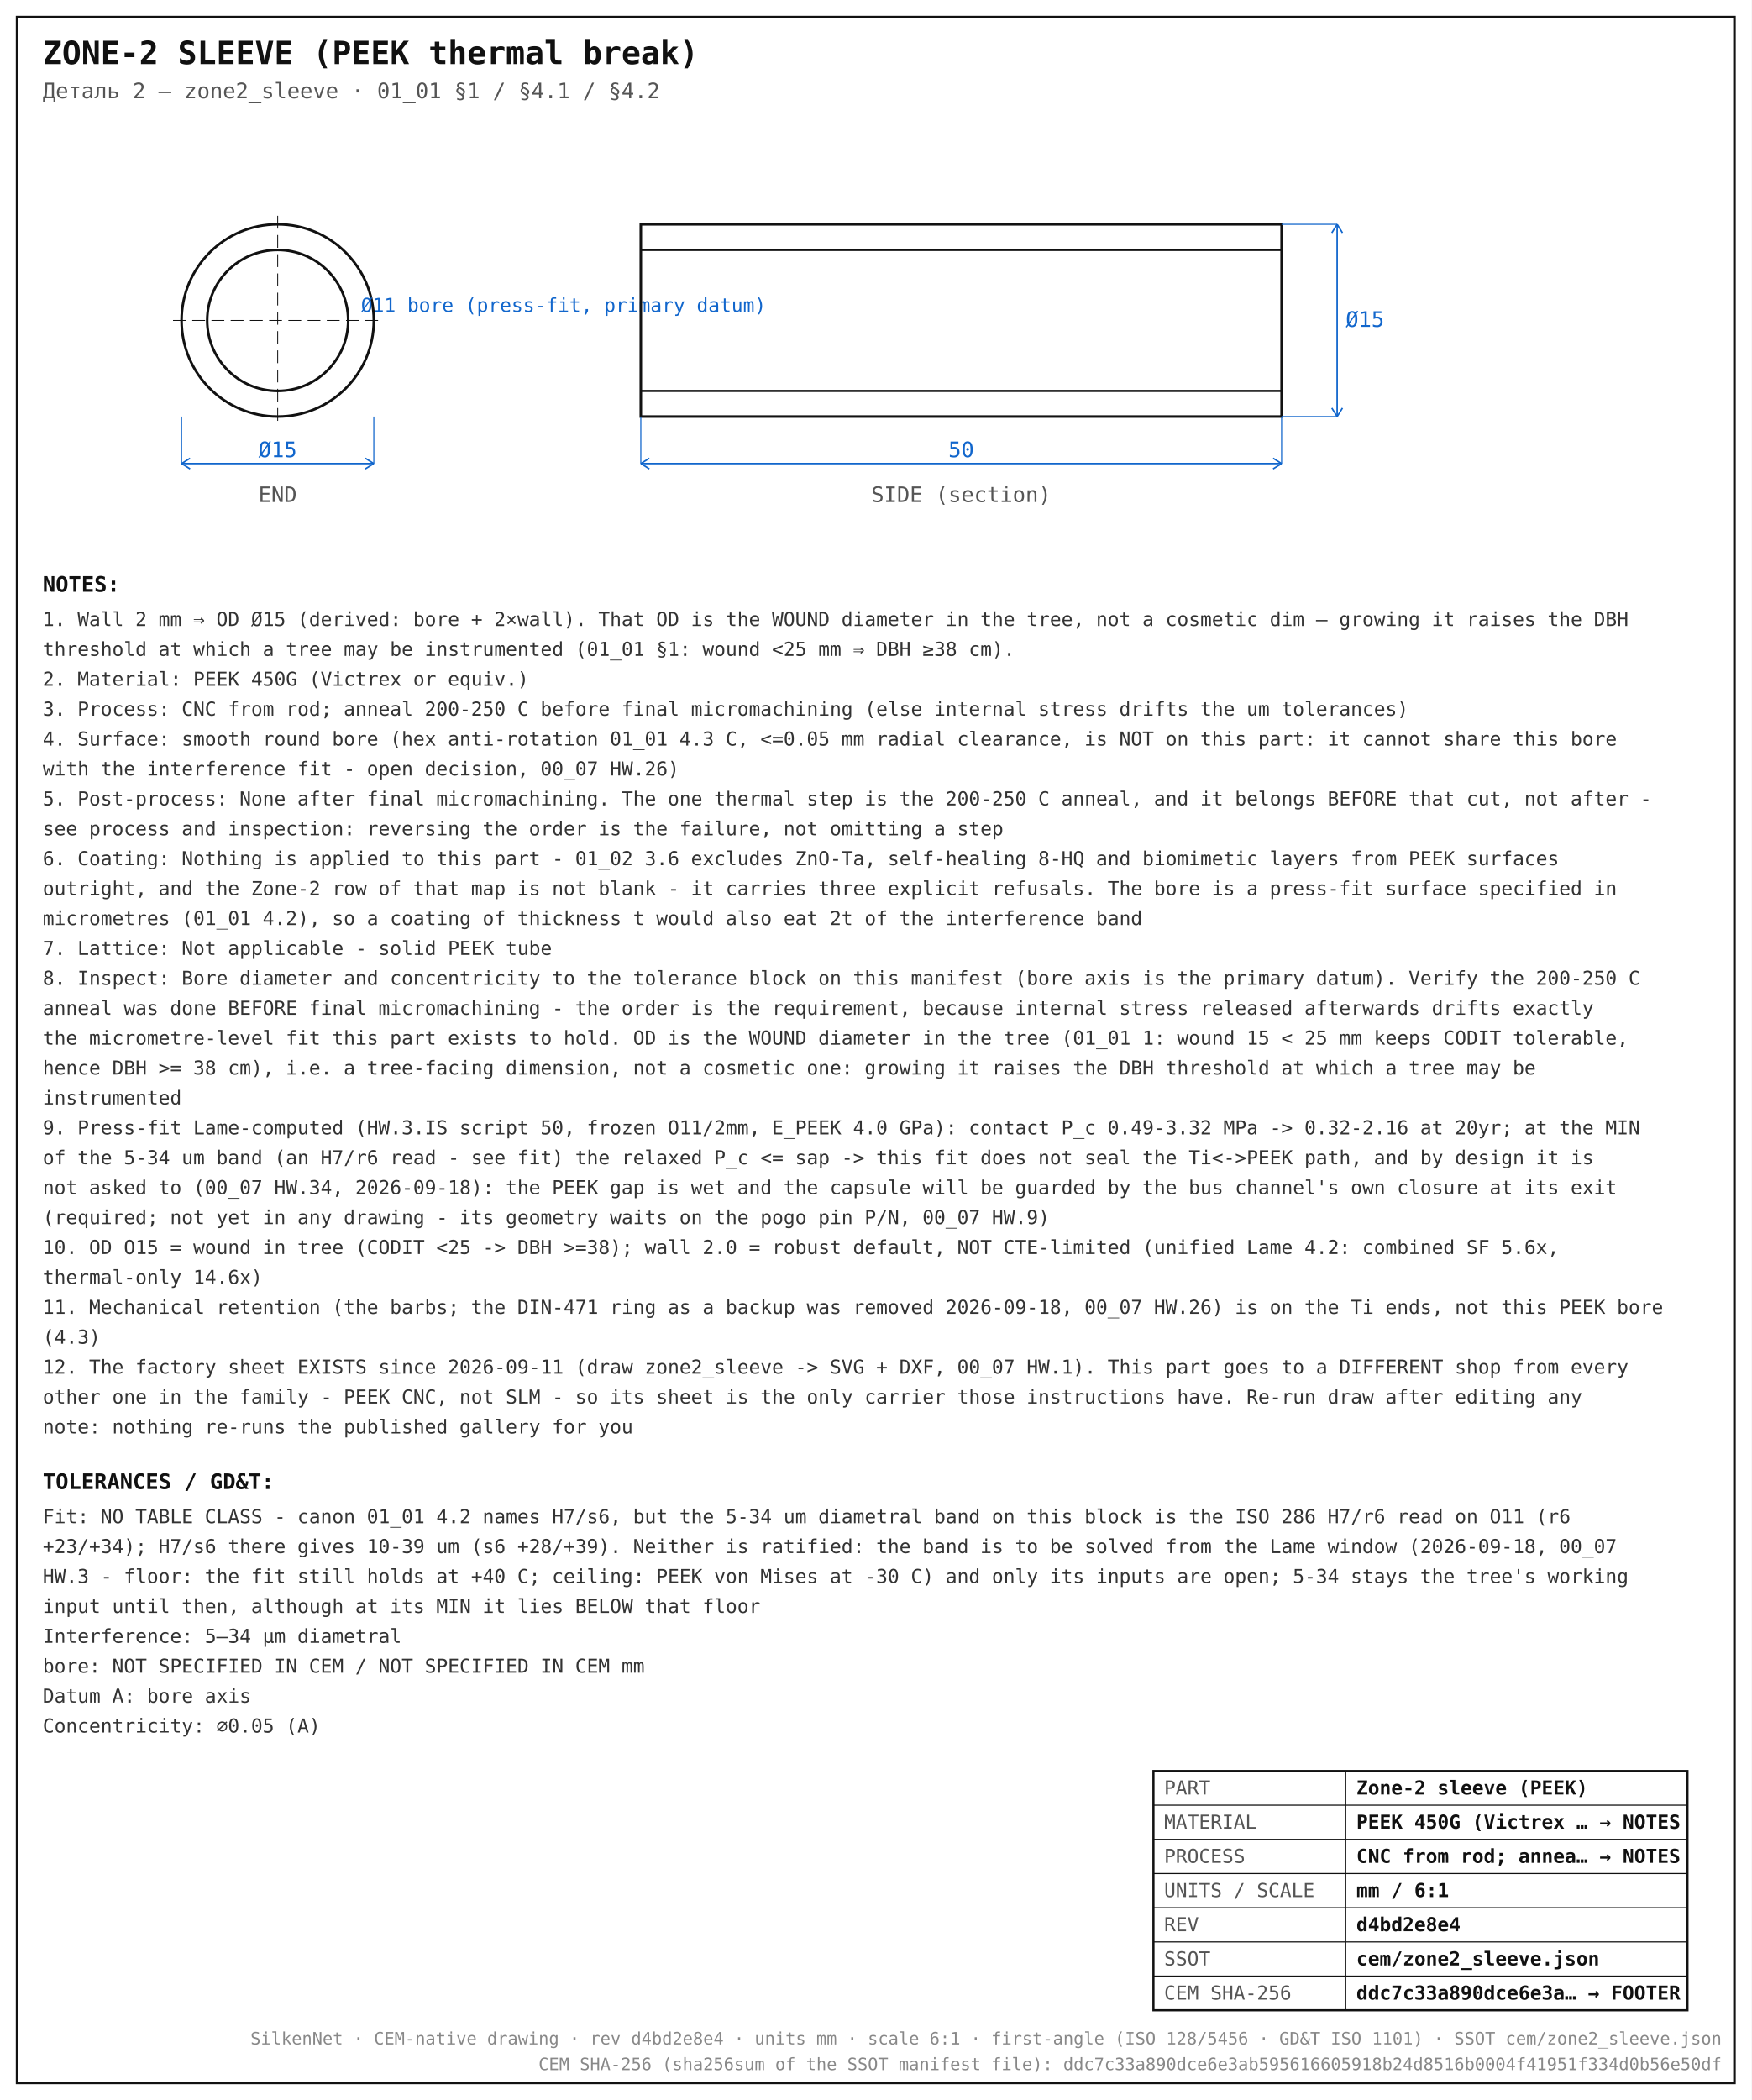
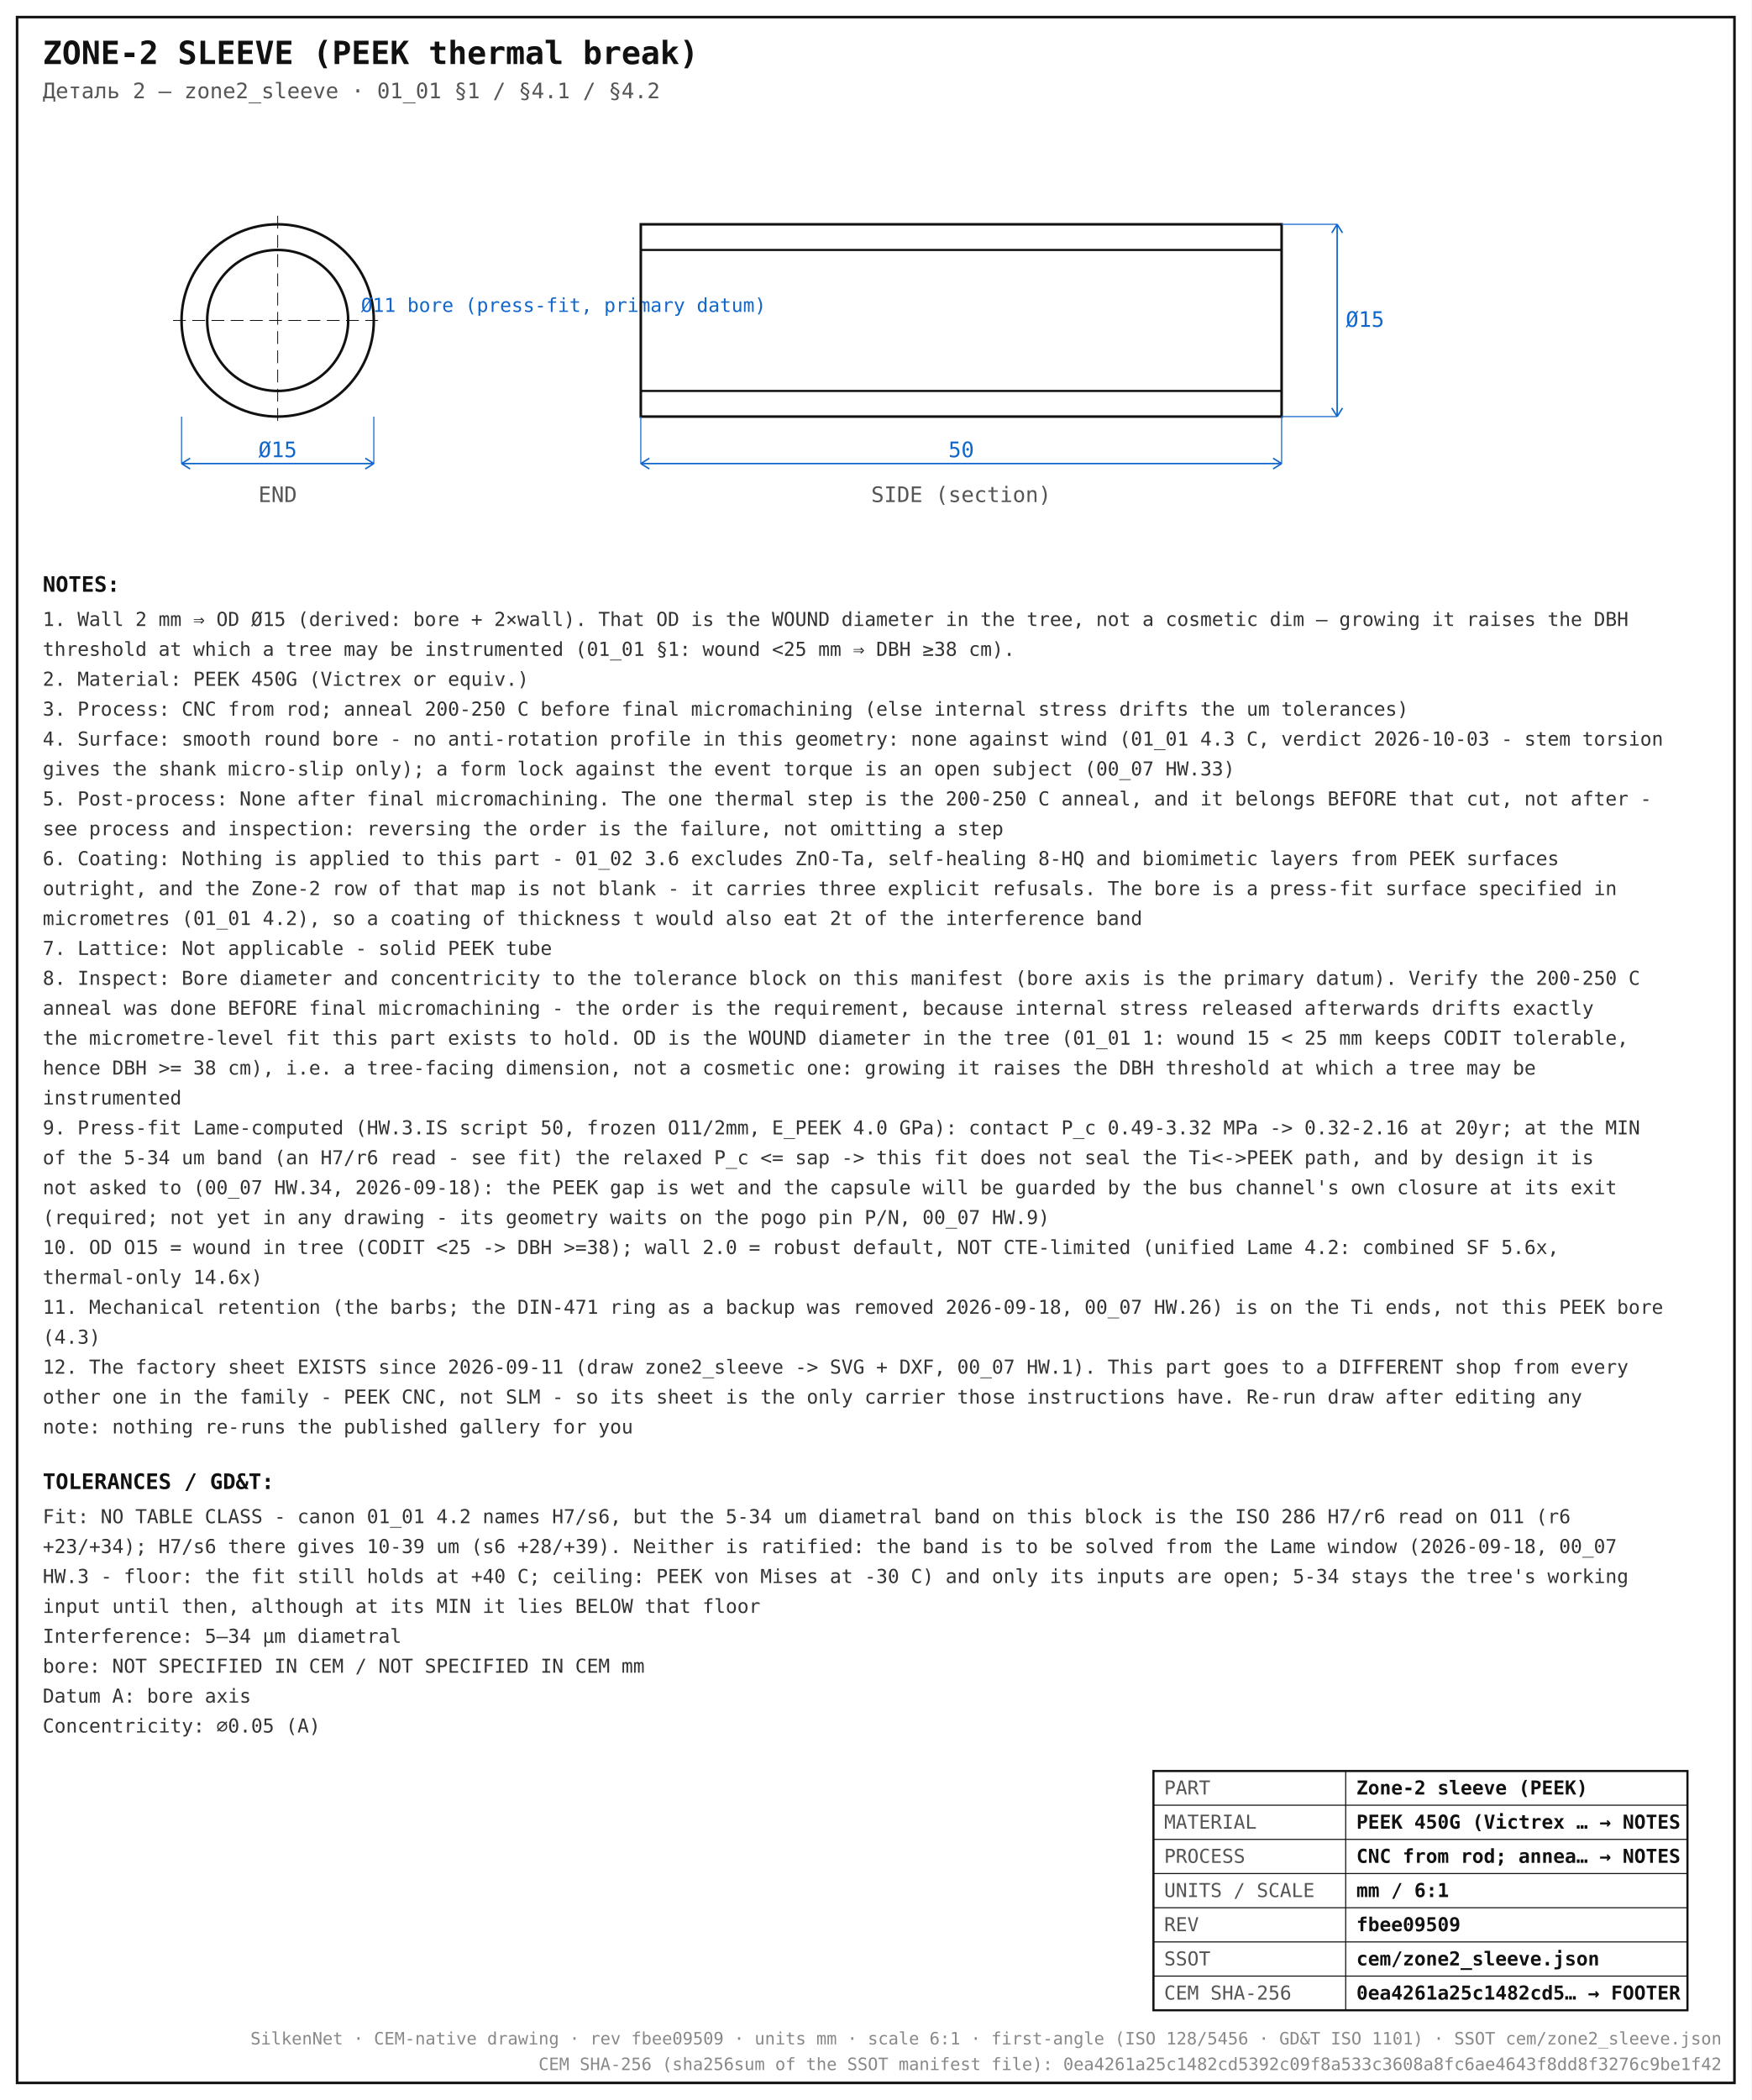
<svg xmlns="http://www.w3.org/2000/svg" width="820" height="983" viewBox="0 0 820 983">
  <rect x="0" y="0" width="820" height="983" fill="white" />
  <rect x="8" y="8" width="804" height="967" fill="none" stroke="#111" stroke-width="1.2" />
  <text x="20" y="30" font-family="monospace" font-size="15" text-anchor="start" fill="#111" font-weight="bold">ZONE-2 SLEEVE  (PEEK thermal break)</text>
  <text x="20" y="46" font-family="monospace" font-size="10" text-anchor="start" fill="#555" font-weight="normal">Деталь 2 — zone2_sleeve · 01_01 §1 / §4.1 / §4.2</text>
  <circle cx="130" cy="150" r="45" fill="none" stroke="#111" stroke-width="1.2" />
  <circle cx="130" cy="150" r="33" fill="none" stroke="#111" stroke-width="1.2" />
  <line x1="81" y1="150" x2="179" y2="150" stroke="#111" stroke-width="0.4" stroke-dasharray="6 3" />
  <line x1="130" y1="101" x2="130" y2="199" stroke="#111" stroke-width="0.4" stroke-dasharray="6 3" />
  <text x="130" y="235" font-family="monospace" font-size="10" text-anchor="middle" fill="#555" font-weight="normal">END</text>
  <line x1="85" y1="195" x2="85" y2="217" stroke="#1166cc" stroke-width="0.5" />
  <line x1="175" y1="195" x2="175" y2="217" stroke="#1166cc" stroke-width="0.5" />
  <line x1="85" y1="217" x2="175" y2="217" stroke="#1166cc" stroke-width="0.7" />
  <line x1="85" y1="217" x2="89" y2="214.5" stroke="#1166cc" stroke-width="0.7" />
  <line x1="85" y1="217" x2="89" y2="219.5" stroke="#1166cc" stroke-width="0.7" />
  <line x1="175" y1="217" x2="171" y2="214.5" stroke="#1166cc" stroke-width="0.7" />
  <line x1="175" y1="217" x2="171" y2="219.5" stroke="#1166cc" stroke-width="0.7" />
  <text x="130" y="214" font-family="monospace" font-size="10" text-anchor="middle" fill="#1166cc" font-weight="normal">Ø15</text>
  <text x="169" y="146" font-family="monospace" font-size="9" text-anchor="start" fill="#1166cc" font-weight="normal">Ø11 bore (press-fit, primary datum)</text>
  <rect x="300" y="105" width="300" height="90" fill="none" stroke="#111" stroke-width="1.2" />
  <line x1="300" y1="117" x2="600" y2="117" stroke="#111" stroke-width="1" />
  <line x1="300" y1="183" x2="600" y2="183" stroke="#111" stroke-width="1" />
  <text x="450" y="235" font-family="monospace" font-size="10" text-anchor="middle" fill="#555" font-weight="normal">SIDE (section)</text>
  <line x1="300" y1="195" x2="300" y2="217" stroke="#1166cc" stroke-width="0.5" />
  <line x1="600" y1="195" x2="600" y2="217" stroke="#1166cc" stroke-width="0.5" />
  <line x1="300" y1="217" x2="600" y2="217" stroke="#1166cc" stroke-width="0.7" />
  <line x1="300" y1="217" x2="304" y2="214.5" stroke="#1166cc" stroke-width="0.7" />
  <line x1="300" y1="217" x2="304" y2="219.5" stroke="#1166cc" stroke-width="0.7" />
  <line x1="600" y1="217" x2="596" y2="214.5" stroke="#1166cc" stroke-width="0.7" />
  <line x1="600" y1="217" x2="596" y2="219.5" stroke="#1166cc" stroke-width="0.7" />
  <text x="450" y="214" font-family="monospace" font-size="10" text-anchor="middle" fill="#1166cc" font-weight="normal">50</text>
  <line x1="600" y1="105" x2="626" y2="105" stroke="#1166cc" stroke-width="0.5" />
  <line x1="600" y1="195" x2="626" y2="195" stroke="#1166cc" stroke-width="0.5" />
  <line x1="626" y1="105" x2="626" y2="195" stroke="#1166cc" stroke-width="0.7" />
  <line x1="626" y1="105" x2="623.5" y2="109" stroke="#1166cc" stroke-width="0.7" />
  <line x1="626" y1="105" x2="628.5" y2="109" stroke="#1166cc" stroke-width="0.7" />
  <line x1="626" y1="195" x2="623.5" y2="191" stroke="#1166cc" stroke-width="0.7" />
  <line x1="626" y1="195" x2="628.5" y2="191" stroke="#1166cc" stroke-width="0.7" />
  <text x="630" y="153" font-family="monospace" font-size="10" text-anchor="start" fill="#1166cc" font-weight="normal">Ø15</text>
  <text x="20" y="277" font-family="monospace" font-size="10" text-anchor="start" fill="#111" font-weight="bold">NOTES:</text>
  <text x="20" y="293" font-family="monospace" font-size="9" text-anchor="start" fill="#333" font-weight="normal">1. Wall 2 mm ⇒ OD Ø15 (derived: bore + 2×wall). That OD is the WOUND diameter in the tree, not a cosmetic dim — growing it raises the DBH</text>
  <text x="20" y="307" font-family="monospace" font-size="9" text-anchor="start" fill="#333" font-weight="normal">   threshold at which a tree may be instrumented (01_01 §1: wound &lt;25 mm ⇒ DBH ≥38 cm).</text>
  <text x="20" y="321" font-family="monospace" font-size="9" text-anchor="start" fill="#333" font-weight="normal">2. Material: PEEK 450G (Victrex or equiv.)</text>
  <text x="20" y="335" font-family="monospace" font-size="9" text-anchor="start" fill="#333" font-weight="normal">3. Process: CNC from rod; anneal 200-250 C before final micromachining (else internal stress drifts the um tolerances)</text>
-   <text x="20" y="349" font-family="monospace" font-size="9" text-anchor="start" fill="#333" font-weight="normal">4. Surface: smooth round bore (hex anti-rotation 01_01 4.3 C, &lt;=0.05 mm radial clearance, is NOT on this part: it cannot share this bore</text>
-   <text x="20" y="363" font-family="monospace" font-size="9" text-anchor="start" fill="#333" font-weight="normal">   with the interference fit - open decision, 00_07 HW.26)</text>
+   <text x="20" y="349" font-family="monospace" font-size="9" text-anchor="start" fill="#333" font-weight="normal">4. Surface: smooth round bore - no anti-rotation profile in this geometry: none against wind (01_01 4.3 C, verdict 2026-10-03 - stem torsion</text>
+   <text x="20" y="363" font-family="monospace" font-size="9" text-anchor="start" fill="#333" font-weight="normal">   gives the shank micro-slip only); a form lock against the event torque is an open subject (00_07 HW.33)</text>
  <text x="20" y="377" font-family="monospace" font-size="9" text-anchor="start" fill="#333" font-weight="normal">5. Post-process: None after final micromachining. The one thermal step is the 200-250 C anneal, and it belongs BEFORE that cut, not after -</text>
  <text x="20" y="391" font-family="monospace" font-size="9" text-anchor="start" fill="#333" font-weight="normal">   see process and inspection: reversing the order is the failure, not omitting a step</text>
  <text x="20" y="405" font-family="monospace" font-size="9" text-anchor="start" fill="#333" font-weight="normal">6. Coating: Nothing is applied to this part - 01_02 3.6 excludes ZnO-Ta, self-healing 8-HQ and biomimetic layers from PEEK surfaces</text>
  <text x="20" y="419" font-family="monospace" font-size="9" text-anchor="start" fill="#333" font-weight="normal">   outright, and the Zone-2 row of that map is not blank - it carries three explicit refusals. The bore is a press-fit surface specified in</text>
  <text x="20" y="433" font-family="monospace" font-size="9" text-anchor="start" fill="#333" font-weight="normal">   micrometres (01_01 4.2), so a coating of thickness t would also eat 2t of the interference band</text>
  <text x="20" y="447" font-family="monospace" font-size="9" text-anchor="start" fill="#333" font-weight="normal">7. Lattice: Not applicable - solid PEEK tube</text>
  <text x="20" y="461" font-family="monospace" font-size="9" text-anchor="start" fill="#333" font-weight="normal">8. Inspect: Bore diameter and concentricity to the tolerance block on this manifest (bore axis is the primary datum). Verify the 200-250 C</text>
  <text x="20" y="475" font-family="monospace" font-size="9" text-anchor="start" fill="#333" font-weight="normal">   anneal was done BEFORE final micromachining - the order is the requirement, because internal stress released afterwards drifts exactly</text>
  <text x="20" y="489" font-family="monospace" font-size="9" text-anchor="start" fill="#333" font-weight="normal">   the micrometre-level fit this part exists to hold. OD is the WOUND diameter in the tree (01_01 1: wound 15 &lt; 25 mm keeps CODIT tolerable,</text>
  <text x="20" y="503" font-family="monospace" font-size="9" text-anchor="start" fill="#333" font-weight="normal">   hence DBH &gt;= 38 cm), i.e. a tree-facing dimension, not a cosmetic one: growing it raises the DBH threshold at which a tree may be</text>
  <text x="20" y="517" font-family="monospace" font-size="9" text-anchor="start" fill="#333" font-weight="normal">   instrumented</text>
  <text x="20" y="531" font-family="monospace" font-size="9" text-anchor="start" fill="#333" font-weight="normal">9. Press-fit Lame-computed (HW.3.IS script 50, frozen O11/2mm, E_PEEK 4.0 GPa): contact P_c 0.49-3.32 MPa -&gt; 0.32-2.16 at 20yr; at the MIN</text>
  <text x="20" y="545" font-family="monospace" font-size="9" text-anchor="start" fill="#333" font-weight="normal">   of the 5-34 um band (an H7/r6 read - see fit) the relaxed P_c &lt;= sap -&gt; this fit does not seal the Ti&lt;-&gt;PEEK path, and by design it is</text>
  <text x="20" y="559" font-family="monospace" font-size="9" text-anchor="start" fill="#333" font-weight="normal">   not asked to (00_07 HW.34, 2026-09-18): the PEEK gap is wet and the capsule will be guarded by the bus channel's own closure at its exit</text>
  <text x="20" y="573" font-family="monospace" font-size="9" text-anchor="start" fill="#333" font-weight="normal">   (required; not yet in any drawing - its geometry waits on the pogo pin P/N, 00_07 HW.9)</text>
  <text x="20" y="587" font-family="monospace" font-size="9" text-anchor="start" fill="#333" font-weight="normal">10. OD O15 = wound in tree (CODIT &lt;25 -&gt; DBH &gt;=38); wall 2.0 = robust default, NOT CTE-limited (unified Lame 4.2: combined SF 5.6x,</text>
  <text x="20" y="601" font-family="monospace" font-size="9" text-anchor="start" fill="#333" font-weight="normal">   thermal-only 14.6x)</text>
  <text x="20" y="615" font-family="monospace" font-size="9" text-anchor="start" fill="#333" font-weight="normal">11. Mechanical retention (the barbs; the DIN-471 ring as a backup was removed 2026-09-18, 00_07 HW.26) is on the Ti ends, not this PEEK bore</text>
  <text x="20" y="629" font-family="monospace" font-size="9" text-anchor="start" fill="#333" font-weight="normal">   (4.3)</text>
  <text x="20" y="643" font-family="monospace" font-size="9" text-anchor="start" fill="#333" font-weight="normal">12. The factory sheet EXISTS since 2026-09-11 (draw zone2_sleeve -&gt; SVG + DXF, 00_07 HW.1). This part goes to a DIFFERENT shop from every</text>
  <text x="20" y="657" font-family="monospace" font-size="9" text-anchor="start" fill="#333" font-weight="normal">   other one in the family - PEEK CNC, not SLM - so its sheet is the only carrier those instructions have. Re-run draw after editing any</text>
  <text x="20" y="671" font-family="monospace" font-size="9" text-anchor="start" fill="#333" font-weight="normal">   note: nothing re-runs the published gallery for you</text>
  <text x="20" y="697" font-family="monospace" font-size="10" text-anchor="start" fill="#111" font-weight="bold">TOLERANCES / GD&amp;T:</text>
  <text x="20" y="713" font-family="monospace" font-size="9" text-anchor="start" fill="#333" font-weight="normal">Fit: NO TABLE CLASS - canon 01_01 4.2 names H7/s6, but the 5-34 um diametral band on this block is the ISO 286 H7/r6 read on O11 (r6</text>
  <text x="20" y="727" font-family="monospace" font-size="9" text-anchor="start" fill="#333" font-weight="normal">   +23/+34); H7/s6 there gives 10-39 um (s6 +28/+39). Neither is ratified: the band is to be solved from the Lame window (2026-09-18, 00_07</text>
  <text x="20" y="741" font-family="monospace" font-size="9" text-anchor="start" fill="#333" font-weight="normal">   HW.3 - floor: the fit still holds at +40 C; ceiling: PEEK von Mises at -30 C) and only its inputs are open; 5-34 stays the tree's working</text>
  <text x="20" y="755" font-family="monospace" font-size="9" text-anchor="start" fill="#333" font-weight="normal">   input until then, although at its MIN it lies BELOW that floor</text>
  <text x="20" y="769" font-family="monospace" font-size="9" text-anchor="start" fill="#333" font-weight="normal">Interference: 5–34 µm diametral</text>
  <text x="20" y="783" font-family="monospace" font-size="9" text-anchor="start" fill="#333" font-weight="normal">bore: NOT SPECIFIED IN CEM / NOT SPECIFIED IN CEM mm</text>
  <text x="20" y="797" font-family="monospace" font-size="9" text-anchor="start" fill="#333" font-weight="normal">Datum A: bore axis</text>
  <text x="20" y="811" font-family="monospace" font-size="9" text-anchor="start" fill="#333" font-weight="normal">Concentricity: ⌀0.05 (A)</text>
  <rect x="540" y="829" width="250" height="112" fill="none" stroke="#111" stroke-width="1" />
  <line x1="630" y1="829" x2="630" y2="845" stroke="#111" stroke-width="0.5" />
  <text x="545" y="840" font-family="monospace" font-size="9" text-anchor="start" fill="#555" font-weight="normal">PART</text>
  <text x="635" y="840" font-family="monospace" font-size="9" text-anchor="start" fill="#111" font-weight="bold">Zone-2 sleeve (PEEK)</text>
  <line x1="540" y1="845" x2="790" y2="845" stroke="#111" stroke-width="0.5" />
  <line x1="630" y1="845" x2="630" y2="861" stroke="#111" stroke-width="0.5" />
  <text x="545" y="856" font-family="monospace" font-size="9" text-anchor="start" fill="#555" font-weight="normal">MATERIAL</text>
  <text x="635" y="856" font-family="monospace" font-size="9" text-anchor="start" fill="#111" font-weight="bold">PEEK 450G (Victrex … → NOTES</text>
  <line x1="540" y1="861" x2="790" y2="861" stroke="#111" stroke-width="0.5" />
  <line x1="630" y1="861" x2="630" y2="877" stroke="#111" stroke-width="0.5" />
  <text x="545" y="872" font-family="monospace" font-size="9" text-anchor="start" fill="#555" font-weight="normal">PROCESS</text>
  <text x="635" y="872" font-family="monospace" font-size="9" text-anchor="start" fill="#111" font-weight="bold">CNC from rod; annea… → NOTES</text>
  <line x1="540" y1="877" x2="790" y2="877" stroke="#111" stroke-width="0.5" />
  <line x1="630" y1="877" x2="630" y2="893" stroke="#111" stroke-width="0.5" />
  <text x="545" y="888" font-family="monospace" font-size="9" text-anchor="start" fill="#555" font-weight="normal">UNITS / SCALE</text>
  <text x="635" y="888" font-family="monospace" font-size="9" text-anchor="start" fill="#111" font-weight="bold">mm / 6:1</text>
  <line x1="540" y1="893" x2="790" y2="893" stroke="#111" stroke-width="0.5" />
  <line x1="630" y1="893" x2="630" y2="909" stroke="#111" stroke-width="0.5" />
  <text x="545" y="904" font-family="monospace" font-size="9" text-anchor="start" fill="#555" font-weight="normal">REV</text>
-   <text x="635" y="904" font-family="monospace" font-size="9" text-anchor="start" fill="#111" font-weight="bold">d4bd2e8e4</text>
+   <text x="635" y="904" font-family="monospace" font-size="9" text-anchor="start" fill="#111" font-weight="bold">fbee09509</text>
  <line x1="540" y1="909" x2="790" y2="909" stroke="#111" stroke-width="0.5" />
  <line x1="630" y1="909" x2="630" y2="925" stroke="#111" stroke-width="0.5" />
  <text x="545" y="920" font-family="monospace" font-size="9" text-anchor="start" fill="#555" font-weight="normal">SSOT</text>
  <text x="635" y="920" font-family="monospace" font-size="9" text-anchor="start" fill="#111" font-weight="bold">cem/zone2_sleeve.json</text>
  <line x1="540" y1="925" x2="790" y2="925" stroke="#111" stroke-width="0.5" />
  <line x1="630" y1="925" x2="630" y2="941" stroke="#111" stroke-width="0.5" />
  <text x="545" y="936" font-family="monospace" font-size="9" text-anchor="start" fill="#555" font-weight="normal">CEM SHA-256</text>
-   <text x="635" y="936" font-family="monospace" font-size="9" text-anchor="start" fill="#111" font-weight="bold">ddc7c33a890dce6e3a… → FOOTER</text>
-   <text x="806" y="957" font-family="monospace" font-size="8" text-anchor="end" fill="#888" font-weight="normal">SilkenNet · CEM-native drawing · rev d4bd2e8e4 · units mm · scale 6:1 · first-angle (ISO 128/5456 · GD&amp;T ISO 1101) · SSOT cem/zone2_sleeve.json</text>
-   <text x="806" y="969" font-family="monospace" font-size="8" text-anchor="end" fill="#888" font-weight="normal">CEM SHA-256 (sha256sum of the SSOT manifest file): ddc7c33a890dce6e3ab595616605918b24d8516b0004f41951f334d0b56e50df</text>
+   <text x="635" y="936" font-family="monospace" font-size="9" text-anchor="start" fill="#111" font-weight="bold">0ea4261a25c1482cd5… → FOOTER</text>
+   <text x="806" y="957" font-family="monospace" font-size="8" text-anchor="end" fill="#888" font-weight="normal">SilkenNet · CEM-native drawing · rev fbee09509 · units mm · scale 6:1 · first-angle (ISO 128/5456 · GD&amp;T ISO 1101) · SSOT cem/zone2_sleeve.json</text>
+   <text x="806" y="969" font-family="monospace" font-size="8" text-anchor="end" fill="#888" font-weight="normal">CEM SHA-256 (sha256sum of the SSOT manifest file): 0ea4261a25c1482cd5392c09f8a533c3608a8fc6ae4643f8dd8f3276c9be1f42</text>
</svg>
